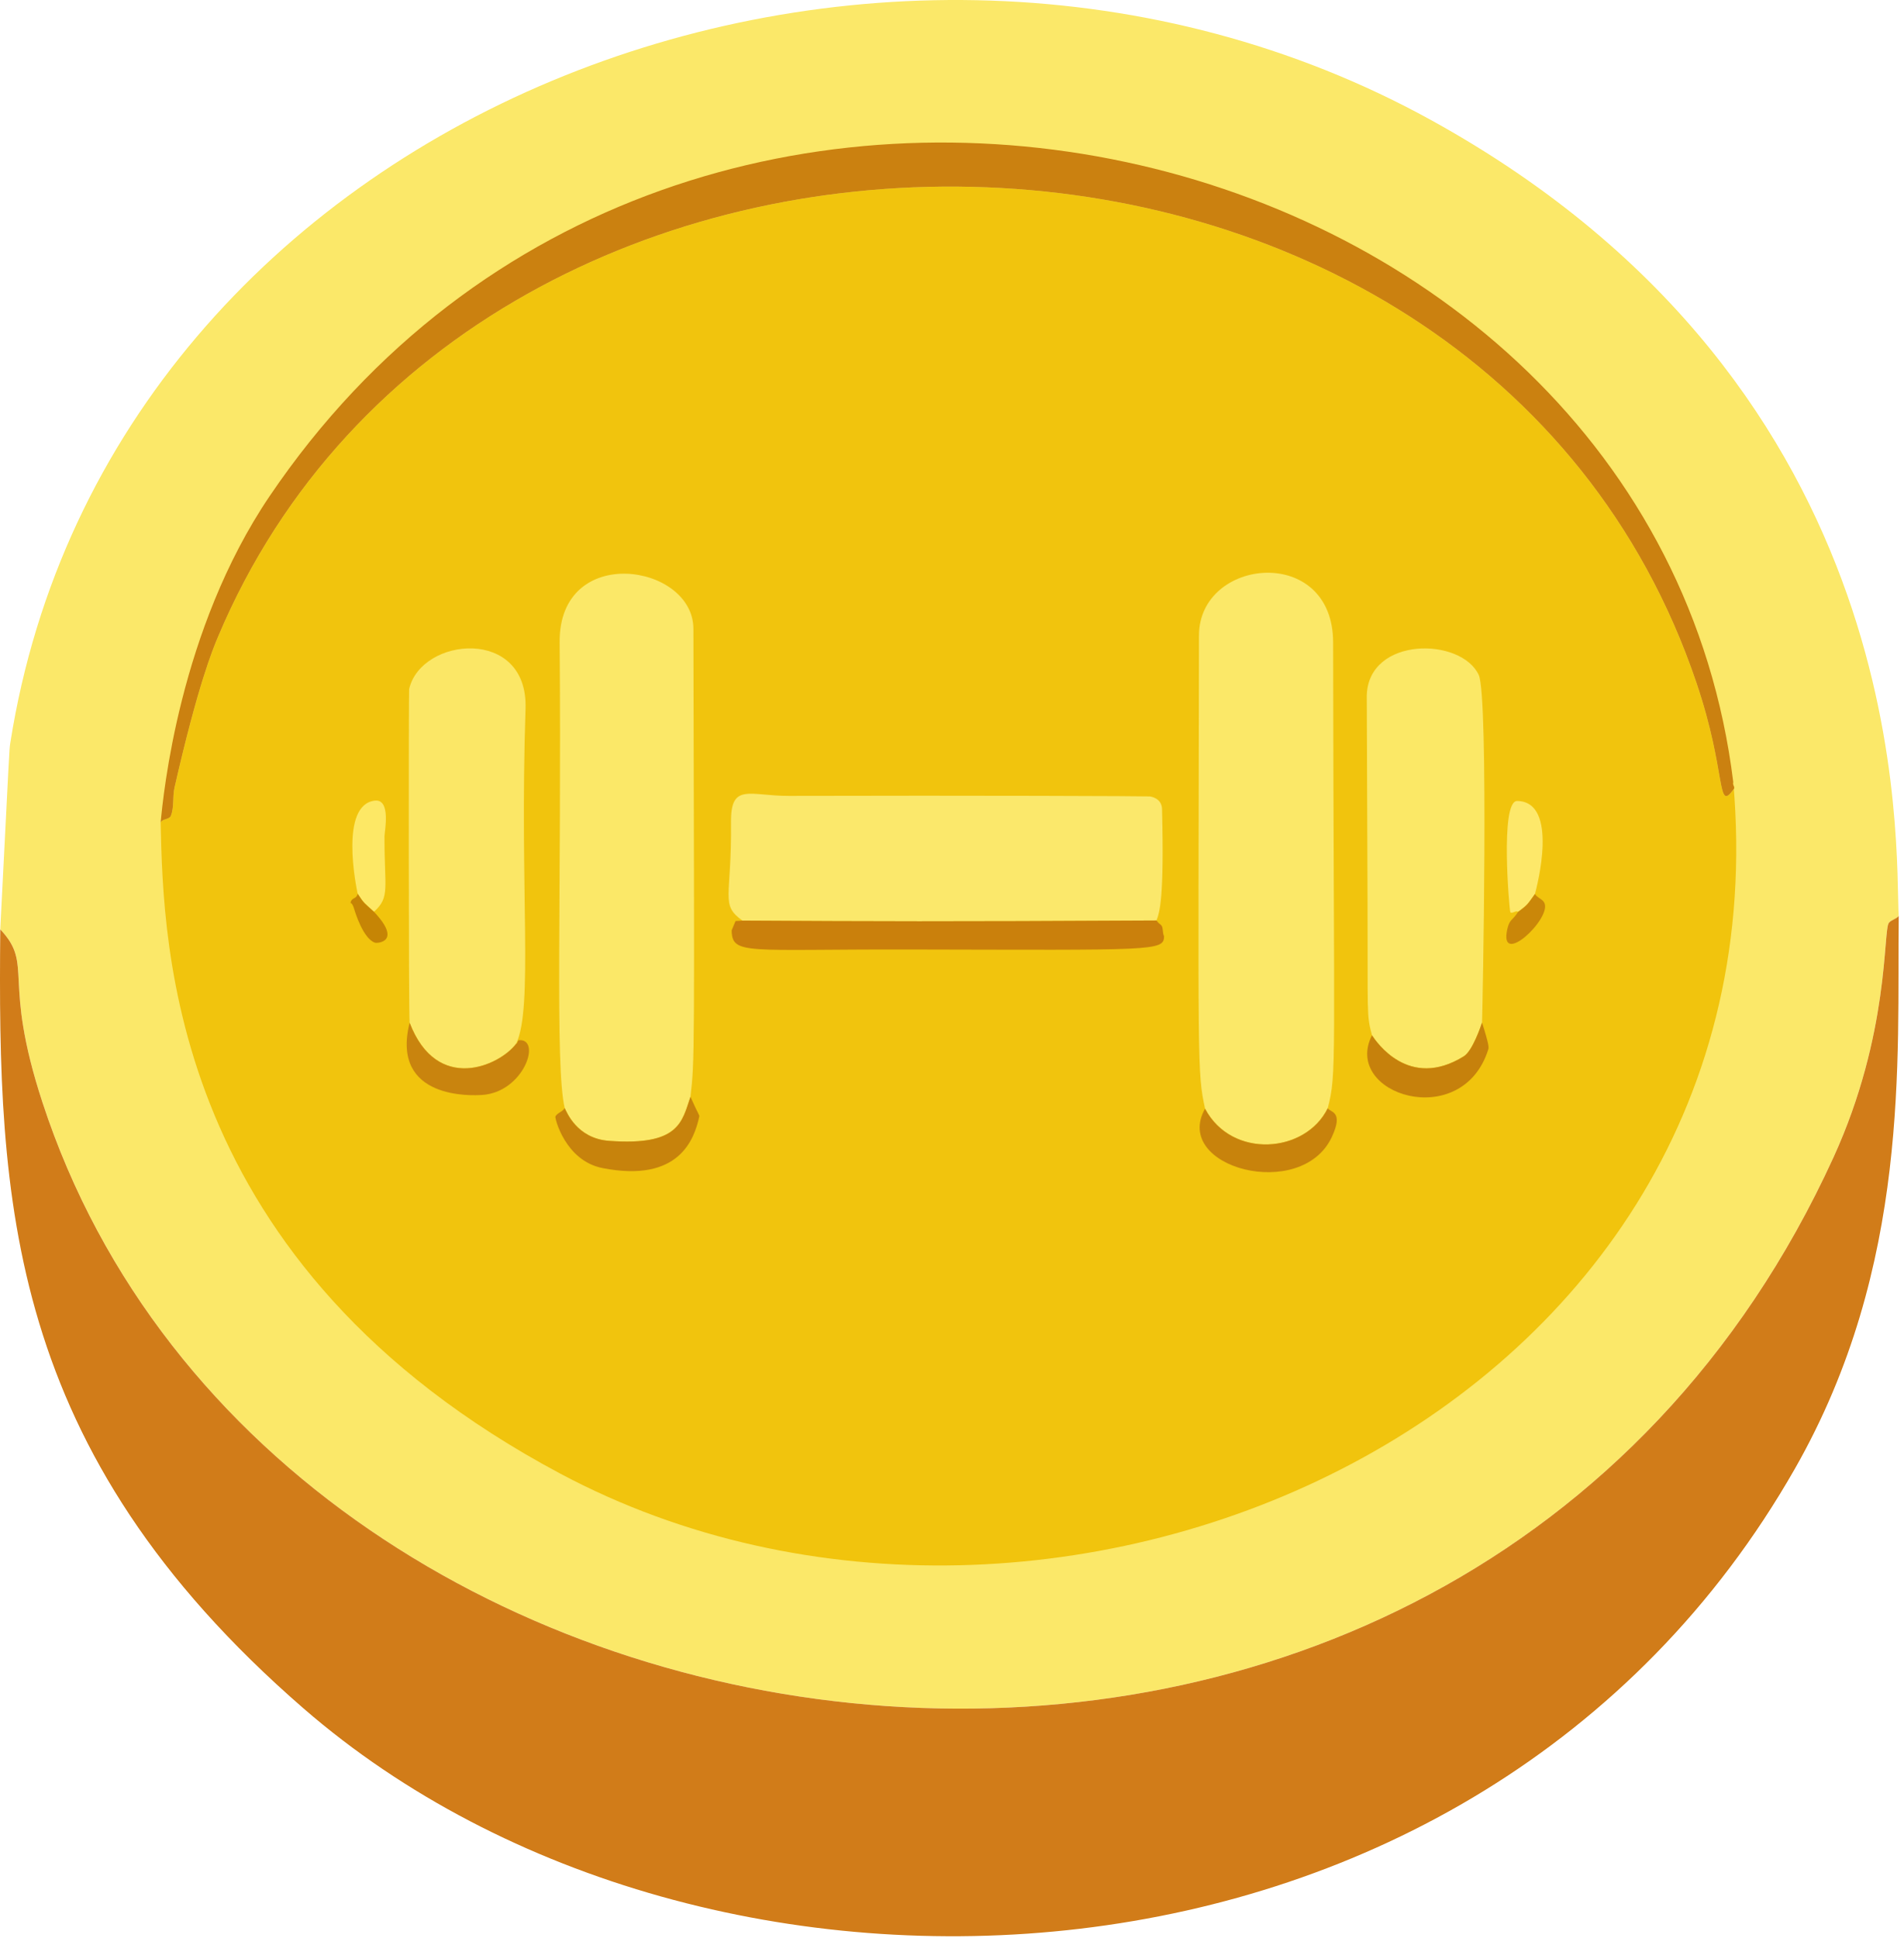
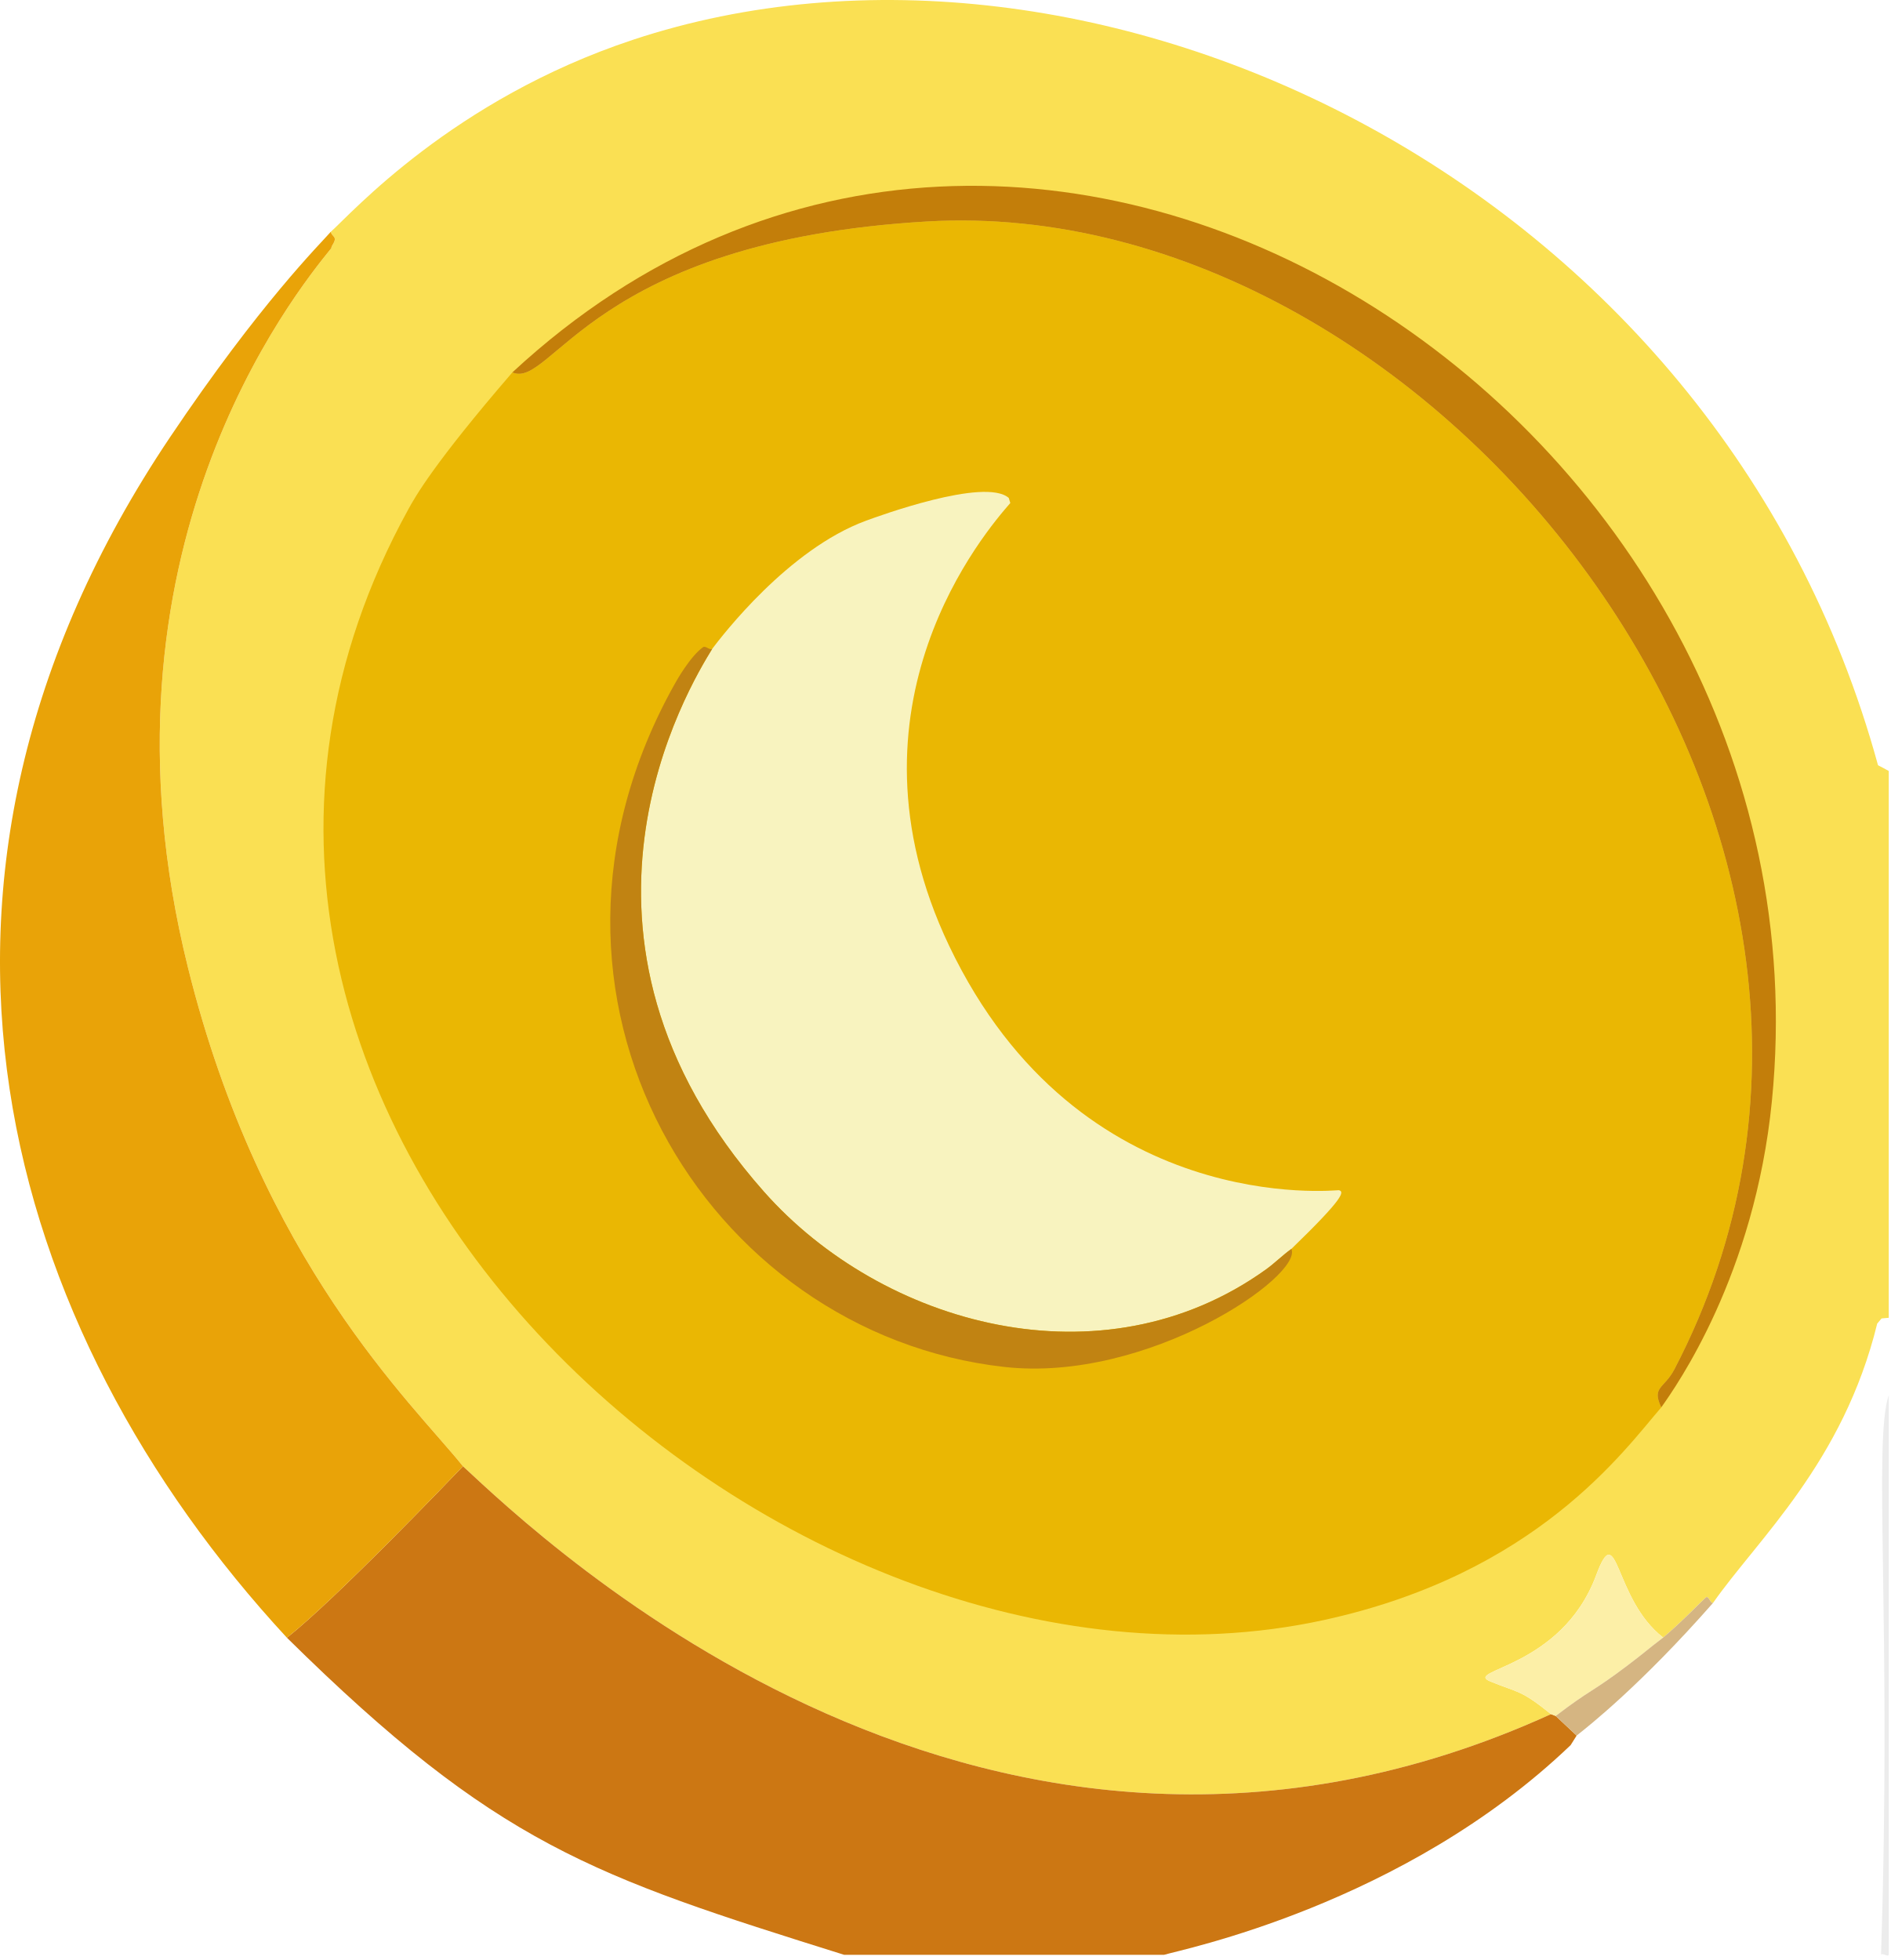
- <svg xmlns="http://www.w3.org/2000/svg" width="100%" height="100%" viewBox="0 0 285 290" version="1.1" xml:space="preserve" style="fill-rule:evenodd;clip-rule:evenodd;stroke-linejoin:round;stroke-miterlimit:2;">
-   <g transform="matrix(1,0,0,1,-23.42283,-10.46334)">
-     <g transform="matrix(1,0,0,1,-33.95573,-39.90346)">
-       <g id="coin2" transform="matrix(1,0,0,1,32,38)">
-         <path d="M309.604,149.491C309.217,149.94 308.525,150.05 308.138,150.5C307.226,151.561 308.318,167.071 299.825,185.648C243.977,307.809 67.048,285.215 31.743,177.421C25.605,158.683 30.521,156.908 25.417,151.492C26.792,124.697 26.742,124.693 26.921,123.562C41.847,29.049 157.215,-15.069 239.587,30.337C312.922,70.761 308.981,139.527 309.604,149.491Z" style="fill:rgb(251,232,105);" />
-         <path d="M284.837,129.469C293.137,224.061 183.021,272.283 109.259,232.974C50.657,201.745 49.849,153.777 49.422,135.498C49.647,134.932 50.726,135.066 50.951,134.5C51.476,133.175 51.183,131.649 51.5,130.26C55.021,114.807 57.265,109.47 57.991,107.742C96.676,15.729 246.574,17.73 279.324,114.567C283.944,128.228 282.267,134.148 284.928,130.469C285.124,130.198 284.641,129.74 284.837,129.469Z" style="fill:rgb(241,196,13);" />
-         <path d="M309.604,149.491C309.341,170.857 311.417,201.798 294.049,232.25C246.371,315.849 130.91,320.273 70.815,268.118C26.175,229.377 25.066,191.889 25.417,151.492C30.521,156.908 25.605,158.683 31.743,177.421C67.048,285.215 243.977,307.809 299.825,185.648C308.318,167.071 307.226,151.561 308.138,150.5C308.525,150.05 309.217,149.94 309.604,149.491Z" style="fill:rgb(209,124,25);" />
-         <path d="M205.765,178.334C204.577,172.792 204.756,172.797 204.856,107.494C204.874,95.783 224.916,93.833 224.936,108.522C225.02,172.774 225.513,172.865 224.13,178.271C220.82,185.041 209.759,185.914 205.765,178.334Z" style="fill:rgb(251,232,104);" />
-         <path d="M128.733,176.56C127.456,180.283 127.103,183.933 116.539,183.152C111.685,182.793 110.182,178.769 109.906,178.242C108.422,171.847 109.455,146.362 109.15,108.508C109.03,93.62 129.153,96.712 129.175,106.5C129.322,171.013 129.38,170.993 128.733,176.56Z" style="fill:rgb(251,232,104);" />
-         <path d="M284.837,129.469C284.641,129.74 285.124,130.198 284.928,130.469C282.267,134.148 283.944,128.228 279.324,114.567C246.574,17.73 96.676,15.729 57.991,107.742C57.265,109.47 55.021,114.807 51.5,130.26C51.183,131.649 51.476,133.175 50.951,134.5C50.726,135.066 49.647,134.932 49.422,135.498C49.815,131.397 52.185,106.671 65.731,86.647C127.515,-4.68 272.643,30.287 284.837,129.469Z" style="fill:rgb(203,129,16);" />
-         <path d="M136.512,150.18C133.145,147.748 134.924,146.868 134.804,135.447C134.741,129.483 137.579,131.529 143.5,131.512C171.141,131.433 197.151,131.545 197.48,131.591C197.69,131.62 199.288,131.843 199.328,133.503C199.659,146.997 198.959,148.909 198.5,150.162C166.199,150.339 156.69,150.295 136.512,150.18Z" style="fill:rgb(251,232,107);" />
-         <path d="M247.23,165.445C247.085,165.881 245.824,169.675 244.498,170.497C236.249,175.609 231.378,168.284 230.753,167.344C229.909,164.233 230.152,164.232 230.087,147.503C230.078,145.022 229.968,116.553 229.97,116.489C230.23,107.59 244.129,107.752 246.737,113.41C248.257,116.706 247.29,164.105 247.23,165.445Z" style="fill:rgb(251,232,102);" />
-         <path d="M86.694,165.471C86.538,163.679 86.542,115.874 86.623,115.519C88.402,107.71 104.454,106.127 104.046,118.459C103.138,145.828 105.227,163.085 102.649,168.605C100.17,171.918 90.792,176.156 86.694,165.471Z" style="fill:rgb(251,231,102);" />
-         <path d="M135.479,150.248L136.512,150.18C156.69,150.295 166.199,150.339 198.5,150.162C198.994,150.893 199.348,150.651 199.428,151.535C199.521,152.561 199.63,152.426 199.629,152.505C199.611,154.771 198.297,154.58 161.5,154.503C136.973,154.452 134.984,155.38 134.899,151.64C135.093,151.176 135.286,150.712 135.479,150.248Z" style="fill:rgb(202,128,12);" />
-         <path d="M128.733,176.56C129.954,179.312 130.106,179.275 130.05,179.529C129.31,182.879 127.067,189.48 115.568,187.227C109.98,186.131 108.399,179.716 108.515,179.501C108.811,178.95 109.61,178.793 109.906,178.242C110.182,178.769 111.685,182.793 116.539,183.152C127.103,183.933 127.456,180.283 128.733,176.56Z" style="fill:rgb(199,131,12);" />
-         <path d="M205.765,178.334C209.759,185.914 220.82,185.041 224.13,178.271C224.538,178.923 226.548,178.688 224.747,182.566C220.226,192.305 200.794,187.186 205.765,178.334Z" style="fill:rgb(200,131,12);" />
-         <path d="M247.23,165.445C248.332,168.927 248.25,169.185 248.15,169.502C244.234,181.87 226.261,176.218 230.753,167.344C231.378,168.284 236.249,175.609 244.498,170.497C245.824,169.675 247.085,165.881 247.23,165.445Z" style="fill:rgb(198,129,12);" />
-         <path d="M86.694,165.471C90.792,176.156 100.17,171.918 102.649,168.605C102.868,168.586 102.834,168.102 103.053,168.084C106.498,167.796 103.812,175.917 97.479,176.287C96.259,176.358 83.791,177.085 86.694,165.471Z" style="fill:rgb(201,132,14);" />
-         <path d="M255.154,146.188C254.037,147.72 254.174,147.737 252.617,148.879C252.401,148.559 251.675,149.233 251.46,148.913C251.336,148.729 249.868,132.22 252.495,132.268C258.793,132.384 255.443,145.091 255.154,146.188Z" style="fill:rgb(253,232,106);" />
-         <path d="M78.911,146.154C78.683,145.044 76.177,132.859 81.469,132.219C83.953,131.918 82.936,136.871 82.933,137.532C82.895,145.261 83.832,146.646 81.355,148.856C79.97,147.587 79.91,147.701 78.911,146.154Z" style="fill:rgb(253,232,101);" />
-         <path d="M255.154,146.188C255.455,146.745 256.238,146.931 256.539,147.489C257.779,149.788 249.679,157.381 251.012,151.45C251.355,149.927 251.779,150.22 252.617,148.879C254.174,147.737 254.037,147.72 255.154,146.188Z" style="fill:rgb(202,135,9);" />
-         <path d="M78.911,146.154C79.91,147.701 79.97,147.587 81.355,148.856C85.635,153.395 81.857,153.604 81.506,153.485C79.733,152.888 78.534,148.907 78.398,148.454C78.073,147.375 77.828,147.602 77.847,147.517C78.049,146.612 78.71,147.057 78.911,146.154Z" style="fill:rgb(198,133,5);" />
-       </g>
+ <svg xmlns="http://www.w3.org/2000/svg" width="100%" height="100%" viewBox="0 0 273 283" version="1.1" xml:space="preserve" style="fill-rule:evenodd;clip-rule:evenodd;stroke-linejoin:round;stroke-miterlimit:2;">
+   <g transform="matrix(1,0,0,1,-7.14287,-2.322079)">
+     <g transform="matrix(0.744805,0,0,0.744805,-482.8222,-459.4833)">
+       <path d="M1023.999,769.5L1023.999,875.5L1022.606,875.628C1022.324,875.961 1022.042,876.294 1021.76,876.626C1015.151,903.603 998.563,918.432 989.944,930.766C989.383,930.887 989.195,929.529 988.635,929.65C988.436,929.692 983.82,934.541 980.267,937.49C970.617,930.058 971.52,913.989 967.275,925.419C960.513,943.625 941.223,943.743 946.823,946.028C952.261,948.248 952.539,947.526 958.523,952.337C849.607,1001.92 762.776,918.348 747.593,904.287C737.787,892.057 708.472,864.809 694.27,807.553C674.324,727.147 714.918,676.985 722.072,668.145C722.113,668.094 721.973,668.051 722.379,667.394C723.347,665.824 722.138,665.949 721.974,664.967C725.953,661.434 745.566,639.343 780.576,627.74C869.269,598.345 990.768,654.735 1021.896,768.308C1021.947,768.494 1021.896,768.308 1023.999,769.5Z" style="fill:rgb(250,224,83);" />
+     </g>
+     <g transform="matrix(0.744805,0,0,0.744805,-482.8222,-459.4833)">
+       <path d="M757.171,692.229C764.817,695.601 772.682,666.763 837.522,662.972C936.317,657.196 1036.161,782.526 982.447,885.475C980.475,889.256 977.97,888.858 979.896,892.871C972.626,901.289 955.689,925.13 914.431,934.108C808.711,957.112 673.117,834.834 736.999,718.774C738.285,716.437 741.807,710.038 757.171,692.229Z" style="fill:rgb(234,183,3);" />
+     </g>
+     <g transform="matrix(0.744805,0,0,0.744805,-482.8222,-459.4833)">
+       <path d="M853.401,716.561L853.702,717.552C849.154,722.78 819.624,756.725 841.823,803.346C867.06,856.344 917.102,850.703 917.385,850.765C918.529,851.014 918.414,852.254 908.194,862.145C906.473,863.38 904.973,864.906 903.251,866.142C871.474,888.934 828.846,876.908 805.963,851.074C761.925,801.356 791.503,753.024 795.918,745.808C797.799,743.34 810.598,726.549 825.717,720.985C827.822,720.21 848.733,712.514 853.401,716.561Z" style="fill:rgb(248,243,191);" />
+     </g>
+     <g transform="matrix(0.744805,0,0,0.744805,-482.8222,-459.4833)">
+       <path d="M883.5,998.999L821.5,998.999C772.76,983.724 754.167,977.694 713.465,937.524C722.77,930.194 744.957,907.039 747.593,904.287C762.776,918.348 849.607,1001.92 958.523,952.337L959.436,952.691C960.787,953.96 962.138,955.228 963.49,956.497C963.397,956.645 962.327,958.347 962.327,958.347C929.883,989.421 886.529,998.039 883.5,998.999Z" style="fill:rgb(204,119,19);" />
+     </g>
+     <g transform="matrix(0.744805,0,0,0.744805,-482.8222,-459.4833)">
+       <path d="M721.974,664.967C722.138,665.949 723.347,665.824 722.379,667.394C721.973,668.051 722.113,668.094 722.072,668.145C714.918,676.985 674.324,727.147 694.27,807.553C708.472,864.809 737.787,892.057 747.593,904.287C744.957,907.039 722.77,930.194 713.465,937.524C658.293,877.843 632.801,791.1 690.85,704.729C708.275,678.803 719.971,667.268 721.974,664.967Z" style="fill:rgb(233,163,8);" />
+     </g>
+     <g transform="matrix(0.744805,0,0,0.744805,-482.8222,-459.4833)">
+       <path d="M757.171,692.229C858.23,598.51 1014.423,701.62 1001.344,833.488C997.991,867.292 982.813,888.748 979.896,892.871C977.97,888.858 980.475,889.256 982.447,885.475C1036.161,782.526 936.317,657.196 837.522,662.972C772.682,666.763 764.817,695.601 757.171,692.229Z" style="fill:rgb(195,126,10);" />
+     </g>
+     <g transform="matrix(0.744805,0,0,0.744805,-482.8222,-459.4833)">
+       <path d="M795.918,745.808C791.503,753.024 761.925,801.356 805.963,851.074C828.846,876.908 871.474,888.934 903.251,866.142C904.973,864.906 906.473,863.38 908.194,862.145C910.491,867.373 880.356,888.145 852.538,885.03C794.703,878.554 754.629,813.281 788.659,752.607C789.01,751.981 791.635,747.301 794.13,745.5C794.621,745.146 795.428,746.162 795.918,745.808Z" style="fill:rgb(193,131,18);" />
+     </g>
+     <g transform="matrix(0.744805,0,0,0.744805,-482.8222,-459.4833)">
+       <path d="M980.267,937.49C976.666,940.244 976.908,940.213 973.168,943.041C966.457,948.115 966.184,947.53 959.436,952.691L958.523,952.337C952.539,947.526 952.261,948.248 946.823,946.028C941.223,943.743 960.513,943.625 967.275,925.419C971.52,913.989 970.617,930.058 980.267,937.49Z" style="fill:rgb(252,239,167);" />
+     </g>
+     <g transform="matrix(0.744805,0,0,0.744805,-482.8222,-459.4833)">
+       <path d="M989.944,930.766C975.98,946.655 965.809,954.67 963.49,956.497C962.138,955.228 960.787,953.96 959.436,952.691C966.184,947.53 966.457,948.115 973.168,943.041C976.908,940.213 976.666,940.244 980.267,937.49C983.82,934.541 988.436,929.692 988.635,929.65C989.195,929.529 989.383,930.887 989.944,930.766Z" style="fill:rgb(213,181,130);" />
+     </g>
+     <g transform="matrix(0.744805,0,0,0.744805,-482.8222,-459.4833)">
+       <path d="M1023.999,890.5L1023.999,998.999C1023.841,999.473 1022.658,998.525 1022.5,998.999C1024.581,934.953 1020.937,899.577 1023.999,890.5Z" style="fill:rgb(236,236,236);" />
    </g>
  </g>
</svg>
